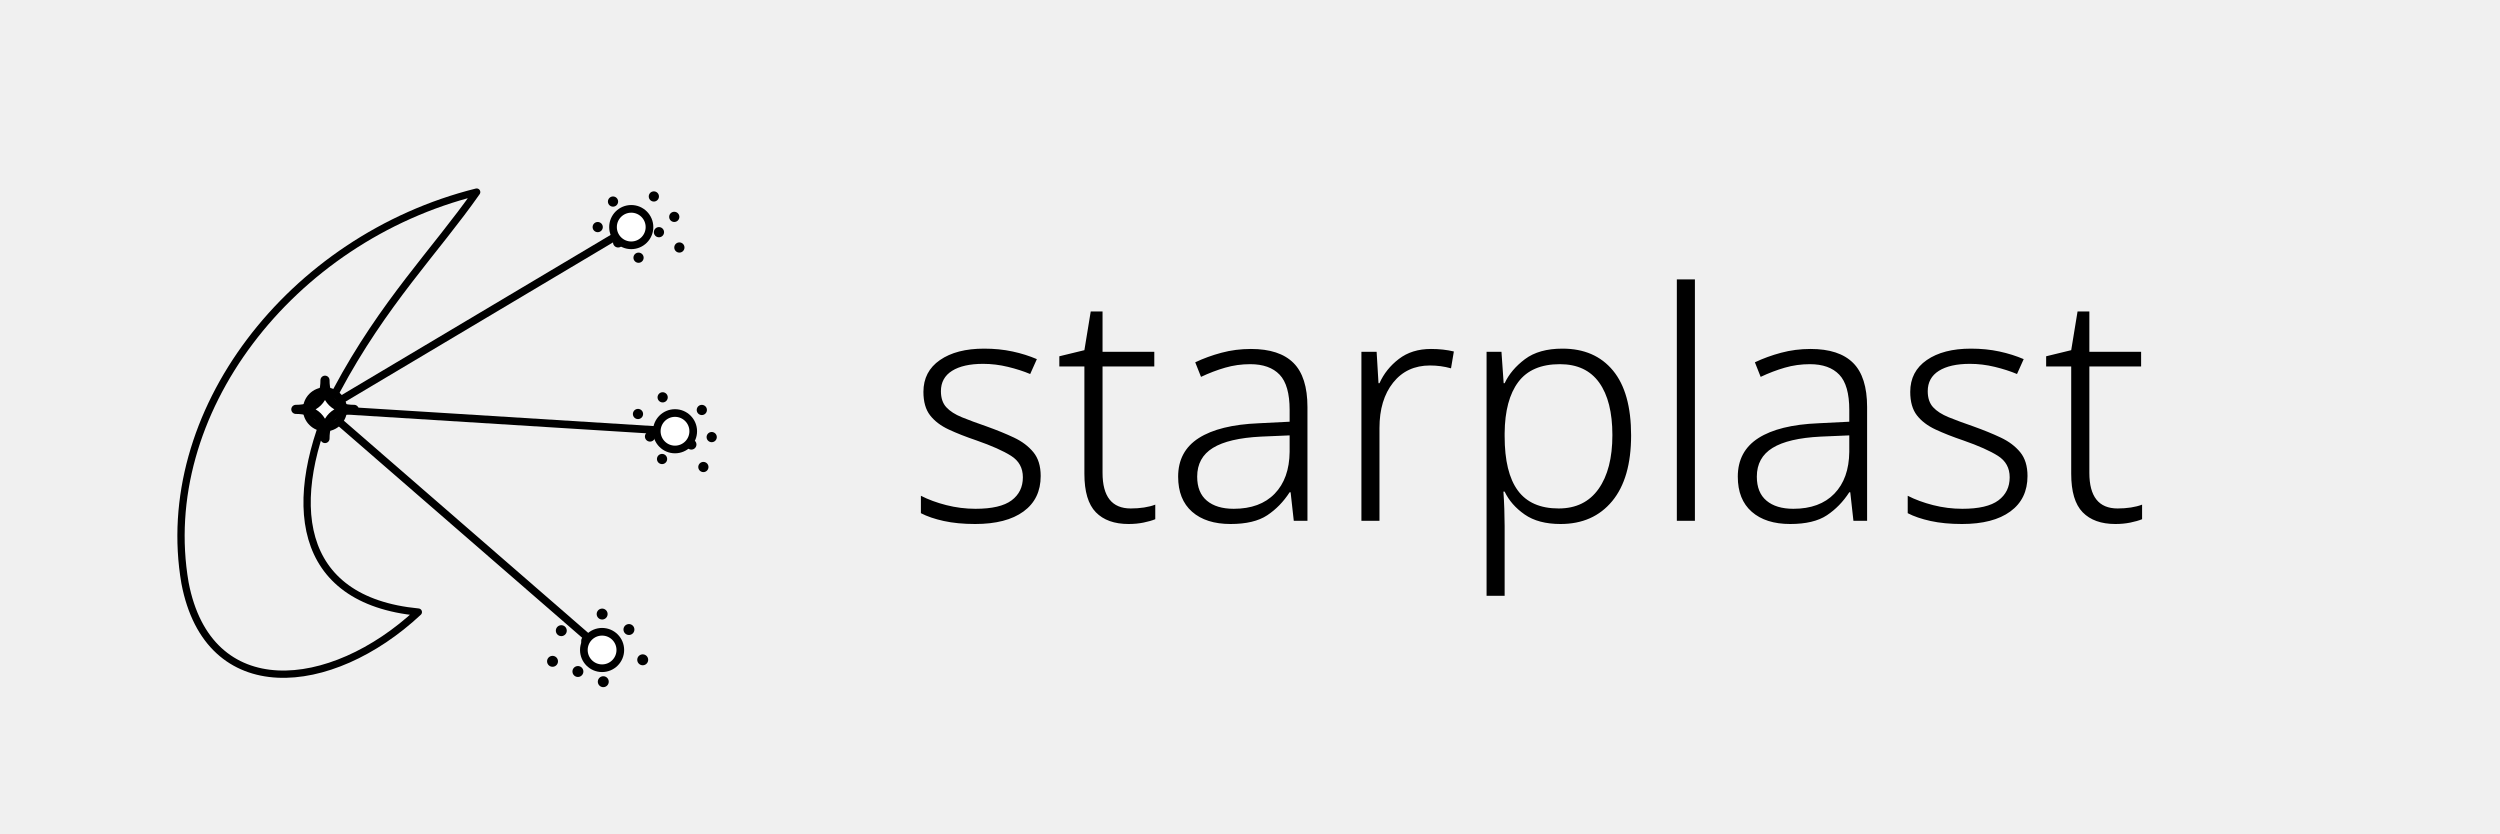
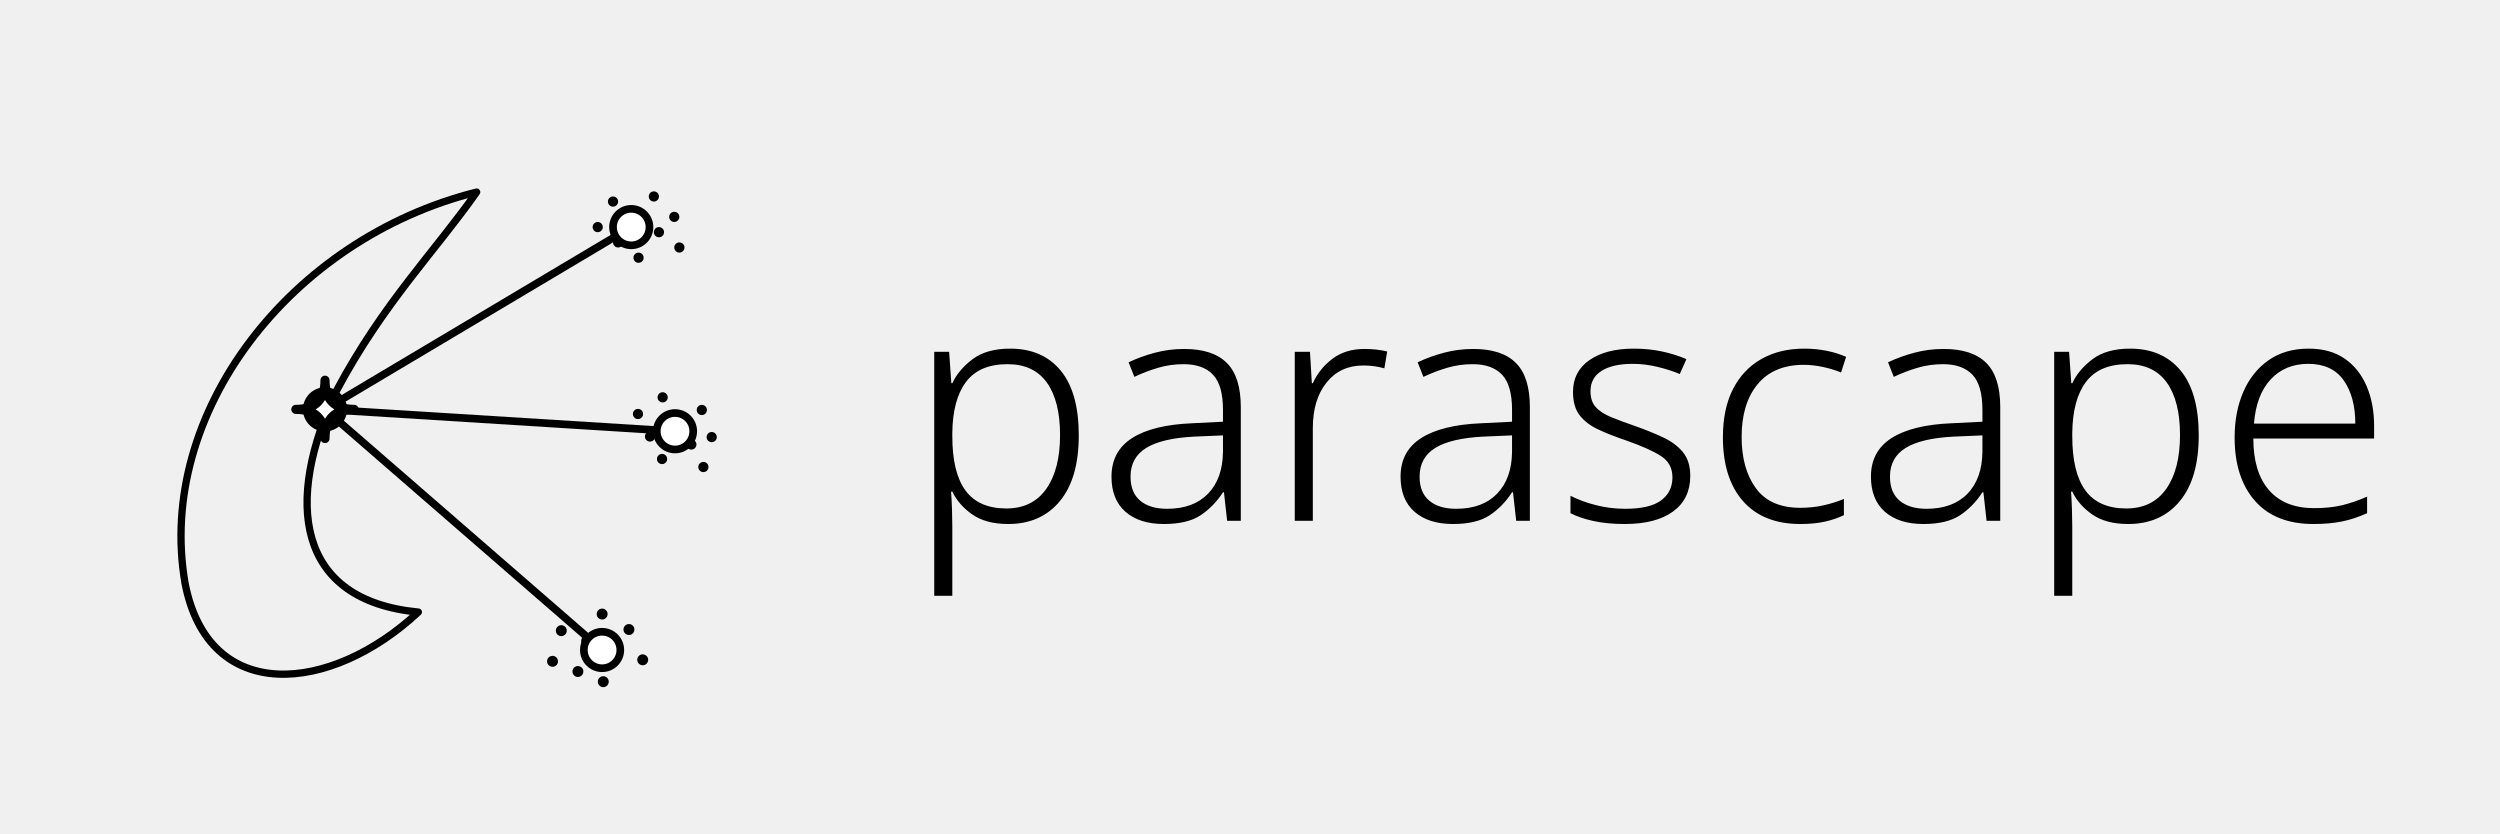
<svg xmlns="http://www.w3.org/2000/svg" width="480" height="160" viewBox="0 0 480 160" role="img">
  <g color="black">
    <g transform="translate(12 10) scale(1.4)">
      <g fill="none" stroke="currentColor" stroke-width="1.25" stroke-linecap="round" stroke-linejoin="round">
        <g transform="translate(0 12) scale(.8)">
          <path d="M71 9C39 17 16 47 21 76C25 97 46 95 61 81C40 79 38 62 47 43C55 28 64 19 71 9Z" />
        </g>
        <g transform="translate(79 24) rotate(0) scale(0.7)">
          <g fill="currentColor" stroke="none">
            <circle cx="-8" cy="0" r="1.0" />
            <circle cx="-5" cy="-5" r="1.0" />
            <circle cx="-4" cy="3" r="1.0" />
            <circle cx="-1" cy="-2" r="1.0" />
            <circle cx="0" cy="6" r="1.0" />
            <circle cx="3" cy="-6" r="1.0" />
            <circle cx="4" cy="1" r="1.0" />
            <circle cx="7" cy="-2" r="1.0" />
            <circle cx="8" cy="4" r="1.0" />
            <circle cx="1" cy="1" r="1.0" />
          </g>
        </g>
        <g transform="translate(84 52) rotate(25) scale(0.7)">
          <g fill="currentColor" stroke="none">
            <circle cx="-8" cy="0" r="1.0" />
            <circle cx="-5" cy="-5" r="1.0" />
            <circle cx="-4" cy="3" r="1.0" />
            <circle cx="-1" cy="-2" r="1.0" />
            <circle cx="0" cy="6" r="1.0" />
            <circle cx="3" cy="-6" r="1.0" />
            <circle cx="4" cy="1" r="1.0" />
            <circle cx="7" cy="-2" r="1.0" />
            <circle cx="8" cy="4" r="1.0" />
            <circle cx="1" cy="1" r="1.0" />
          </g>
        </g>
        <g transform="translate(73 82) rotate(-15) scale(0.75)">
          <g fill="currentColor" stroke="none">
            <circle cx="-8" cy="0" r="1.0" />
            <circle cx="-5" cy="-5" r="1.0" />
            <circle cx="-4" cy="3" r="1.0" />
            <circle cx="-1" cy="-2" r="1.0" />
            <circle cx="0" cy="6" r="1.0" />
            <circle cx="3" cy="-6" r="1.0" />
            <circle cx="4" cy="1" r="1.0" />
            <circle cx="7" cy="-2" r="1.0" />
            <circle cx="8" cy="4" r="1.0" />
            <circle cx="1" cy="1" r="1.0" />
          </g>
        </g>
        <g stroke-width="1.05">
          <path d="M36 49L78 24" />
          <path d="M36 49L84 52" />
          <path d="M36 49L74 82" />
          <circle cx="36" cy="49" r="2.5" fill="white" />
          <circle cx="78" cy="24" r="2.5" fill="white" />
          <circle cx="84" cy="52" r="2.5" fill="white" />
          <circle cx="74" cy="82" r="2.5" fill="white" />
        </g>
        <path d="M36 45Q36 49 32 49Q36 49 36 53Q36 49 40 49Q36 49 36 45Z" fill="white" />
      </g>
    </g>
    <g transform="translate(174 100)">
-       <path fill="currentColor" stroke="none" d="M25.812,-8.609 C25.812,-5.672 24.714,-3.401 22.516,-1.797 C20.318,-0.193 17.224,0.609 13.234,0.609 C10.964,0.609 8.953,0.417 7.203,0.031 C5.453,-0.354 3.990,-0.854 2.812,-1.469 L2.812,-4.812 C4.229,-4.083 5.854,-3.484 7.688,-3.016 C9.521,-2.547 11.391,-2.312 13.297,-2.312 C16.474,-2.312 18.784,-2.852 20.227,-3.930 C21.669,-5.008 22.391,-6.484 22.391,-8.359 C22.391,-10.151 21.638,-11.523 20.133,-12.477 C18.628,-13.430 16.411,-14.417 13.484,-15.438 C11.453,-16.125 9.674,-16.826 8.148,-17.539 C6.622,-18.253 5.432,-19.159 4.578,-20.258 C3.724,-21.357 3.297,-22.859 3.297,-24.766 C3.297,-27.370 4.354,-29.404 6.469,-30.867 C8.583,-32.331 11.411,-33.062 14.953,-33.062 C16.901,-33.062 18.719,-32.880 20.406,-32.516 C22.094,-32.151 23.651,-31.661 25.078,-31.047 L23.797,-28.188 C22.536,-28.719 21.112,-29.177 19.523,-29.562 C17.935,-29.948 16.349,-30.141 14.766,-30.141 C12.203,-30.141 10.211,-29.693 8.789,-28.797 C7.367,-27.901 6.656,-26.599 6.656,-24.891 C6.656,-23.589 7.000,-22.562 7.688,-21.812 C8.375,-21.062 9.370,-20.422 10.672,-19.891 C11.974,-19.359 13.562,-18.771 15.438,-18.125 C17.385,-17.427 19.133,-16.714 20.680,-15.984 C22.227,-15.255 23.469,-14.320 24.406,-13.180 C25.344,-12.039 25.812,-10.516 25.812,-8.609 M43.109,-2.375 C44.005,-2.375 44.859,-2.438 45.672,-2.562 C46.484,-2.688 47.198,-2.870 47.812,-3.109 L47.812,-0.312 C47.198,-0.062 46.445,0.154 45.555,0.336 C44.664,0.518 43.708,0.609 42.688,0.609 C39.958,0.609 37.862,-0.143 36.398,-1.648 C34.935,-3.154 34.203,-5.615 34.203,-9.031 L34.203,-29.641 L29.391,-29.641 L29.391,-31.594 L34.203,-32.766 L35.422,-40.203 L37.688,-40.203 L37.688,-32.453 L47.625,-32.453 L47.625,-29.641 L37.688,-29.641 L37.688,-9.219 C37.688,-4.656 39.495,-2.375 43.109,-2.375 M66.172,-33.000 C69.828,-33.000 72.552,-32.107 74.344,-30.320 C76.135,-28.534 77.031,-25.708 77.031,-21.844 L77.031,0.000 L74.406,0.000 L73.797,-5.484 L73.609,-5.484 C72.432,-3.661 71.000,-2.190 69.312,-1.070 C67.625,0.049 65.276,0.609 62.266,0.609 C59.130,0.609 56.669,-0.174 54.883,-1.742 C53.096,-3.310 52.203,-5.557 52.203,-8.484 C52.203,-11.734 53.523,-14.203 56.164,-15.891 C58.805,-17.578 62.646,-18.526 67.688,-18.734 L73.609,-19.031 L73.609,-21.297 C73.609,-24.464 72.969,-26.719 71.688,-28.062 C70.406,-29.406 68.526,-30.078 66.047,-30.078 C64.380,-30.078 62.773,-29.854 61.227,-29.406 C59.680,-28.958 58.135,-28.370 56.594,-27.641 L55.484,-30.438 C57.036,-31.177 58.716,-31.789 60.523,-32.273 C62.331,-32.758 64.214,-33.000 66.172,-33.000 M68.125,-16.172 C63.969,-15.964 60.885,-15.240 58.875,-14.000 C56.865,-12.760 55.859,-10.922 55.859,-8.484 C55.859,-6.443 56.479,-4.904 57.719,-3.867 C58.958,-2.831 60.677,-2.312 62.875,-2.312 C66.250,-2.312 68.872,-3.279 70.742,-5.211 C72.612,-7.143 73.568,-9.818 73.609,-13.234 L73.609,-16.406 L68.125,-16.172 M100.750,-33.000 C102.333,-33.000 103.797,-32.839 105.141,-32.516 L104.594,-29.281 C103.292,-29.646 101.948,-29.828 100.562,-29.828 C97.594,-29.828 95.234,-28.732 93.484,-26.539 C91.734,-24.346 90.859,-21.438 90.859,-17.812 L90.859,0.000 L87.391,0.000 L87.391,-32.453 L90.312,-32.453 L90.672,-26.422 L90.859,-26.422 C91.672,-28.245 92.911,-29.797 94.578,-31.078 C96.245,-32.359 98.302,-33.000 100.750,-33.000 M126.000,-33.062 C130.146,-33.062 133.378,-31.659 135.695,-28.852 C138.013,-26.044 139.172,-21.896 139.172,-16.406 C139.172,-10.917 137.961,-6.708 135.539,-3.781 C133.117,-0.854 129.812,0.609 125.625,0.609 C122.781,0.609 120.484,0.000 118.734,-1.219 C116.984,-2.438 115.703,-3.901 114.891,-5.609 L114.656,-5.609 C114.729,-4.599 114.786,-3.492 114.828,-2.289 C114.870,-1.086 114.891,0.021 114.891,1.031 L114.891,14.391 L111.422,14.391 L111.422,-32.453 L114.281,-32.453 L114.703,-26.422 L114.891,-26.422 C115.703,-28.161 117.005,-29.703 118.797,-31.047 C120.589,-32.391 122.990,-33.062 126.000,-33.062 M125.500,-30.078 C121.885,-30.078 119.224,-28.940 117.516,-26.664 C115.807,-24.388 114.932,-21.115 114.891,-16.844 L114.891,-16.234 C114.891,-11.589 115.734,-8.117 117.422,-5.820 C119.109,-3.523 121.724,-2.375 125.266,-2.375 C128.599,-2.375 131.151,-3.625 132.922,-6.125 C134.693,-8.625 135.578,-12.073 135.578,-16.469 C135.578,-20.823 134.734,-24.180 133.047,-26.539 C131.359,-28.898 128.844,-30.078 125.500,-30.078 M151.422,0.000 L147.953,0.000 L147.953,-46.359 L151.422,-46.359 L151.422,0.000 M173.625,-33.000 C177.281,-33.000 180.005,-32.107 181.797,-30.320 C183.589,-28.534 184.484,-25.708 184.484,-21.844 L184.484,0.000 L181.859,0.000 L181.250,-5.484 L181.062,-5.484 C179.885,-3.661 178.453,-2.190 176.766,-1.070 C175.078,0.049 172.729,0.609 169.719,0.609 C166.583,0.609 164.122,-0.174 162.336,-1.742 C160.549,-3.310 159.656,-5.557 159.656,-8.484 C159.656,-11.734 160.977,-14.203 163.617,-15.891 C166.258,-17.578 170.099,-18.526 175.141,-18.734 L181.062,-19.031 L181.062,-21.297 C181.062,-24.464 180.422,-26.719 179.141,-28.062 C177.859,-29.406 175.979,-30.078 173.500,-30.078 C171.833,-30.078 170.227,-29.854 168.680,-29.406 C167.133,-28.958 165.589,-28.370 164.047,-27.641 L162.938,-30.438 C164.490,-31.177 166.169,-31.789 167.977,-32.273 C169.784,-32.758 171.667,-33.000 173.625,-33.000 M175.578,-16.172 C171.422,-15.964 168.339,-15.240 166.328,-14.000 C164.318,-12.760 163.312,-10.922 163.312,-8.484 C163.312,-6.443 163.932,-4.904 165.172,-3.867 C166.411,-2.831 168.130,-2.312 170.328,-2.312 C173.703,-2.312 176.326,-3.279 178.195,-5.211 C180.065,-7.143 181.021,-9.818 181.062,-13.234 L181.062,-16.406 L175.578,-16.172 M215.281,-8.609 C215.281,-5.672 214.182,-3.401 211.984,-1.797 C209.786,-0.193 206.693,0.609 202.703,0.609 C200.432,0.609 198.422,0.417 196.672,0.031 C194.922,-0.354 193.458,-0.854 192.281,-1.469 L192.281,-4.812 C193.698,-4.083 195.323,-3.484 197.156,-3.016 C198.990,-2.547 200.859,-2.312 202.766,-2.312 C205.943,-2.312 208.253,-2.852 209.695,-3.930 C211.138,-5.008 211.859,-6.484 211.859,-8.359 C211.859,-10.151 211.107,-11.523 209.602,-12.477 C208.096,-13.430 205.880,-14.417 202.953,-15.438 C200.922,-16.125 199.143,-16.826 197.617,-17.539 C196.091,-18.253 194.901,-19.159 194.047,-20.258 C193.193,-21.357 192.766,-22.859 192.766,-24.766 C192.766,-27.370 193.823,-29.404 195.938,-30.867 C198.052,-32.331 200.880,-33.062 204.422,-33.062 C206.370,-33.062 208.188,-32.880 209.875,-32.516 C211.562,-32.151 213.120,-31.661 214.547,-31.047 L213.266,-28.188 C212.005,-28.719 210.581,-29.177 208.992,-29.562 C207.404,-29.948 205.818,-30.141 204.234,-30.141 C201.672,-30.141 199.680,-29.693 198.258,-28.797 C196.836,-27.901 196.125,-26.599 196.125,-24.891 C196.125,-23.589 196.469,-22.562 197.156,-21.812 C197.844,-21.062 198.839,-20.422 200.141,-19.891 C201.443,-19.359 203.031,-18.771 204.906,-18.125 C206.854,-17.427 208.602,-16.714 210.148,-15.984 C211.695,-15.255 212.938,-14.320 213.875,-13.180 C214.812,-12.039 215.281,-10.516 215.281,-8.609 M232.578,-2.375 C233.474,-2.375 234.328,-2.438 235.141,-2.562 C235.953,-2.688 236.667,-2.870 237.281,-3.109 L237.281,-0.312 C236.667,-0.062 235.914,0.154 235.023,0.336 C234.133,0.518 233.177,0.609 232.156,0.609 C229.427,0.609 227.331,-0.143 225.867,-1.648 C224.404,-3.154 223.672,-5.615 223.672,-9.031 L223.672,-29.641 L218.859,-29.641 L218.859,-31.594 L223.672,-32.766 L224.891,-40.203 L227.156,-40.203 L227.156,-32.453 L237.094,-32.453 L237.094,-29.641 L227.156,-29.641 L227.156,-9.219 C227.156,-4.656 228.964,-2.375 232.578,-2.375" />
+       <path fill="currentColor" stroke="none" d="M19.953,-33.062 C24.099,-33.062 27.331,-31.659 29.648,-28.852 C31.966,-26.044 33.125,-21.896 33.125,-16.406 C33.125,-10.917 31.914,-6.708 29.492,-3.781 C27.070,-0.854 23.766,0.609 19.578,0.609 C16.734,0.609 14.438,0.000 12.688,-1.219 C10.938,-2.438 9.656,-3.901 8.844,-5.609 L8.609,-5.609 C8.682,-4.599 8.740,-3.492 8.781,-2.289 C8.823,-1.086 8.844,0.021 8.844,1.031 L8.844,14.391 L5.375,14.391 L5.375,-32.453 L8.234,-32.453 L8.656,-26.422 L8.844,-26.422 C9.656,-28.161 10.958,-29.703 12.750,-31.047 C14.542,-32.391 16.943,-33.062 19.953,-33.062 M19.453,-30.078 C15.839,-30.078 13.177,-28.940 11.469,-26.664 C9.760,-24.388 8.885,-21.115 8.844,-16.844 L8.844,-16.234 C8.844,-11.589 9.688,-8.117 11.375,-5.820 C13.062,-3.523 15.677,-2.375 19.219,-2.375 C22.552,-2.375 25.104,-3.625 26.875,-6.125 C28.646,-8.625 29.531,-12.073 29.531,-16.469 C29.531,-20.823 28.688,-24.180 27.000,-26.539 C25.312,-28.898 22.797,-30.078 19.453,-30.078 M53.375,-33.000 C57.031,-33.000 59.755,-32.107 61.547,-30.320 C63.339,-28.534 64.234,-25.708 64.234,-21.844 L64.234,0.000 L61.609,0.000 L61.000,-5.484 L60.812,-5.484 C59.635,-3.661 58.203,-2.190 56.516,-1.070 C54.828,0.049 52.479,0.609 49.469,0.609 C46.333,0.609 43.872,-0.174 42.086,-1.742 C40.299,-3.310 39.406,-5.557 39.406,-8.484 C39.406,-11.734 40.727,-14.203 43.367,-15.891 C46.008,-17.578 49.849,-18.526 54.891,-18.734 L60.812,-19.031 L60.812,-21.297 C60.812,-24.464 60.172,-26.719 58.891,-28.062 C57.609,-29.406 55.729,-30.078 53.250,-30.078 C51.583,-30.078 49.977,-29.854 48.430,-29.406 C46.883,-28.958 45.339,-28.370 43.797,-27.641 L42.688,-30.438 C44.240,-31.177 45.919,-31.789 47.727,-32.273 C49.534,-32.758 51.417,-33.000 53.375,-33.000 M55.328,-16.172 C51.172,-15.964 48.089,-15.240 46.078,-14.000 C44.068,-12.760 43.062,-10.922 43.062,-8.484 C43.062,-6.443 43.682,-4.904 44.922,-3.867 C46.161,-2.831 47.880,-2.312 50.078,-2.312 C53.453,-2.312 56.076,-3.279 57.945,-5.211 C59.815,-7.143 60.771,-9.818 60.812,-13.234 L60.812,-16.406 L55.328,-16.172 M87.953,-33.000 C89.536,-33.000 91.000,-32.839 92.344,-32.516 L91.797,-29.281 C90.495,-29.646 89.151,-29.828 87.766,-29.828 C84.797,-29.828 82.438,-28.732 80.688,-26.539 C78.938,-24.346 78.062,-21.438 78.062,-17.812 L78.062,0.000 L74.594,0.000 L74.594,-32.453 L77.516,-32.453 L77.875,-26.422 L78.062,-26.422 C78.875,-28.245 80.115,-29.797 81.781,-31.078 C83.448,-32.359 85.505,-33.000 87.953,-33.000 M108.875,-33.000 C112.531,-33.000 115.255,-32.107 117.047,-30.320 C118.839,-28.534 119.734,-25.708 119.734,-21.844 L119.734,0.000 L117.109,0.000 L116.500,-5.484 L116.312,-5.484 C115.135,-3.661 113.703,-2.190 112.016,-1.070 C110.328,0.049 107.979,0.609 104.969,0.609 C101.833,0.609 99.372,-0.174 97.586,-1.742 C95.799,-3.310 94.906,-5.557 94.906,-8.484 C94.906,-11.734 96.227,-14.203 98.867,-15.891 C101.508,-17.578 105.349,-18.526 110.391,-18.734 L116.312,-19.031 L116.312,-21.297 C116.312,-24.464 115.672,-26.719 114.391,-28.062 C113.109,-29.406 111.229,-30.078 108.750,-30.078 C107.083,-30.078 105.477,-29.854 103.930,-29.406 C102.383,-28.958 100.839,-28.370 99.297,-27.641 L98.188,-30.438 C99.740,-31.177 101.419,-31.789 103.227,-32.273 C105.034,-32.758 106.917,-33.000 108.875,-33.000 M110.828,-16.172 C106.672,-15.964 103.589,-15.240 101.578,-14.000 C99.568,-12.760 98.562,-10.922 98.562,-8.484 C98.562,-6.443 99.182,-4.904 100.422,-3.867 C101.661,-2.831 103.380,-2.312 105.578,-2.312 C108.953,-2.312 111.576,-3.279 113.445,-5.211 C115.315,-7.143 116.271,-9.818 116.312,-13.234 L116.312,-16.406 L110.828,-16.172 M150.531,-8.609 C150.531,-5.672 149.432,-3.401 147.234,-1.797 C145.036,-0.193 141.943,0.609 137.953,0.609 C135.682,0.609 133.672,0.417 131.922,0.031 C130.172,-0.354 128.708,-0.854 127.531,-1.469 L127.531,-4.812 C128.948,-4.083 130.573,-3.484 132.406,-3.016 C134.240,-2.547 136.109,-2.312 138.016,-2.312 C141.193,-2.312 143.503,-2.852 144.945,-3.930 C146.388,-5.008 147.109,-6.484 147.109,-8.359 C147.109,-10.151 146.357,-11.523 144.852,-12.477 C143.346,-13.430 141.130,-14.417 138.203,-15.438 C136.172,-16.125 134.393,-16.826 132.867,-17.539 C131.341,-18.253 130.151,-19.159 129.297,-20.258 C128.443,-21.357 128.016,-22.859 128.016,-24.766 C128.016,-27.370 129.073,-29.404 131.188,-30.867 C133.302,-32.331 136.130,-33.062 139.672,-33.062 C141.620,-33.062 143.438,-32.880 145.125,-32.516 C146.812,-32.151 148.370,-31.661 149.797,-31.047 L148.516,-28.188 C147.255,-28.719 145.831,-29.177 144.242,-29.562 C142.654,-29.948 141.068,-30.141 139.484,-30.141 C136.922,-30.141 134.930,-29.693 133.508,-28.797 C132.086,-27.901 131.375,-26.599 131.375,-24.891 C131.375,-23.589 131.719,-22.562 132.406,-21.812 C133.094,-21.062 134.089,-20.422 135.391,-19.891 C136.693,-19.359 138.281,-18.771 140.156,-18.125 C142.104,-17.427 143.852,-16.714 145.398,-15.984 C146.945,-15.255 148.188,-14.320 149.125,-13.180 C150.062,-12.039 150.531,-10.516 150.531,-8.609 M171.672,0.609 C166.911,0.609 163.242,-0.854 160.664,-3.781 C158.086,-6.708 156.797,-10.797 156.797,-16.047 C156.797,-19.703 157.445,-22.792 158.742,-25.312 C160.039,-27.833 161.857,-29.755 164.195,-31.078 C166.534,-32.401 169.271,-33.062 172.406,-33.062 C173.948,-33.062 175.411,-32.919 176.797,-32.633 C178.182,-32.346 179.401,-31.964 180.453,-31.484 L179.484,-28.484 C178.391,-28.932 177.211,-29.289 175.945,-29.555 C174.680,-29.820 173.479,-29.953 172.344,-29.953 C168.479,-29.953 165.521,-28.714 163.469,-26.234 C161.417,-23.755 160.391,-20.380 160.391,-16.109 C160.391,-12.036 161.305,-8.750 163.133,-6.250 C164.961,-3.750 167.807,-2.500 171.672,-2.500 C173.255,-2.500 174.760,-2.664 176.188,-2.992 C177.615,-3.320 178.896,-3.724 180.031,-4.203 L180.031,-1.094 C178.979,-0.573 177.771,-0.159 176.406,0.148 C175.042,0.456 173.464,0.609 171.672,0.609 M199.188,-33.000 C202.844,-33.000 205.568,-32.107 207.359,-30.320 C209.151,-28.534 210.047,-25.708 210.047,-21.844 L210.047,0.000 L207.422,0.000 L206.812,-5.484 L206.625,-5.484 C205.448,-3.661 204.016,-2.190 202.328,-1.070 C200.641,0.049 198.292,0.609 195.281,0.609 C192.146,0.609 189.685,-0.174 187.898,-1.742 C186.112,-3.310 185.219,-5.557 185.219,-8.484 C185.219,-11.734 186.539,-14.203 189.180,-15.891 C191.820,-17.578 195.661,-18.526 200.703,-18.734 L206.625,-19.031 L206.625,-21.297 C206.625,-24.464 205.984,-26.719 204.703,-28.062 C203.422,-29.406 201.542,-30.078 199.062,-30.078 C197.396,-30.078 195.789,-29.854 194.242,-29.406 C192.695,-28.958 191.151,-28.370 189.609,-27.641 L188.500,-30.438 C190.052,-31.177 191.732,-31.789 193.539,-32.273 C195.346,-32.758 197.229,-33.000 199.188,-33.000 M201.141,-16.172 C196.984,-15.964 193.901,-15.240 191.891,-14.000 C189.880,-12.760 188.875,-10.922 188.875,-8.484 C188.875,-6.443 189.495,-4.904 190.734,-3.867 C191.974,-2.831 193.693,-2.312 195.891,-2.312 C199.266,-2.312 201.888,-3.279 203.758,-5.211 C205.628,-7.143 206.583,-9.818 206.625,-13.234 L206.625,-16.406 L201.141,-16.172 M234.984,-33.062 C239.130,-33.062 242.362,-31.659 244.680,-28.852 C246.997,-26.044 248.156,-21.896 248.156,-16.406 C248.156,-10.917 246.945,-6.708 244.523,-3.781 C242.102,-0.854 238.797,0.609 234.609,0.609 C231.766,0.609 229.469,0.000 227.719,-1.219 C225.969,-2.438 224.688,-3.901 223.875,-5.609 L223.641,-5.609 C223.714,-4.599 223.771,-3.492 223.812,-2.289 C223.854,-1.086 223.875,0.021 223.875,1.031 L223.875,14.391 L220.406,14.391 L220.406,-32.453 L223.266,-32.453 L223.688,-26.422 L223.875,-26.422 C224.688,-28.161 225.990,-29.703 227.781,-31.047 C229.573,-32.391 231.974,-33.062 234.984,-33.062 M234.484,-30.078 C230.870,-30.078 228.208,-28.940 226.500,-26.664 C224.792,-24.388 223.917,-21.115 223.875,-16.844 L223.875,-16.234 C223.875,-11.589 224.719,-8.117 226.406,-5.820 C228.094,-3.523 230.708,-2.375 234.250,-2.375 C237.583,-2.375 240.135,-3.625 241.906,-6.125 C243.677,-8.625 244.562,-12.073 244.562,-16.469 C244.562,-20.823 243.719,-24.180 242.031,-26.539 C240.344,-28.898 237.828,-30.078 234.484,-30.078 M269.250,-33.062 C272.021,-33.062 274.331,-32.422 276.180,-31.141 C278.029,-29.859 279.432,-28.102 280.391,-25.867 C281.349,-23.633 281.828,-21.068 281.828,-18.172 L281.828,-15.797 L258.641,-15.797 C258.641,-11.484 259.646,-8.180 261.656,-5.883 C263.667,-3.586 266.547,-2.438 270.297,-2.438 C272.286,-2.438 274.034,-2.612 275.539,-2.961 C277.044,-3.310 278.693,-3.870 280.484,-4.641 L280.484,-1.469 C278.849,-0.729 277.240,-0.198 275.656,0.125 C274.073,0.448 272.245,0.609 270.172,0.609 C265.286,0.609 261.544,-0.875 258.945,-3.844 C256.346,-6.812 255.047,-10.859 255.047,-15.984 C255.047,-19.276 255.604,-22.203 256.719,-24.766 C257.833,-27.328 259.448,-29.352 261.562,-30.836 C263.677,-32.320 266.240,-33.062 269.250,-33.062 M269.188,-30.141 C266.219,-30.141 263.810,-29.143 261.961,-27.148 C260.112,-25.154 259.047,-22.328 258.766,-18.672 L278.219,-18.672 C278.219,-22.089 277.477,-24.854 275.992,-26.969 C274.508,-29.083 272.240,-30.141 269.188,-30.141" />
    </g>
  </g>
</svg>
